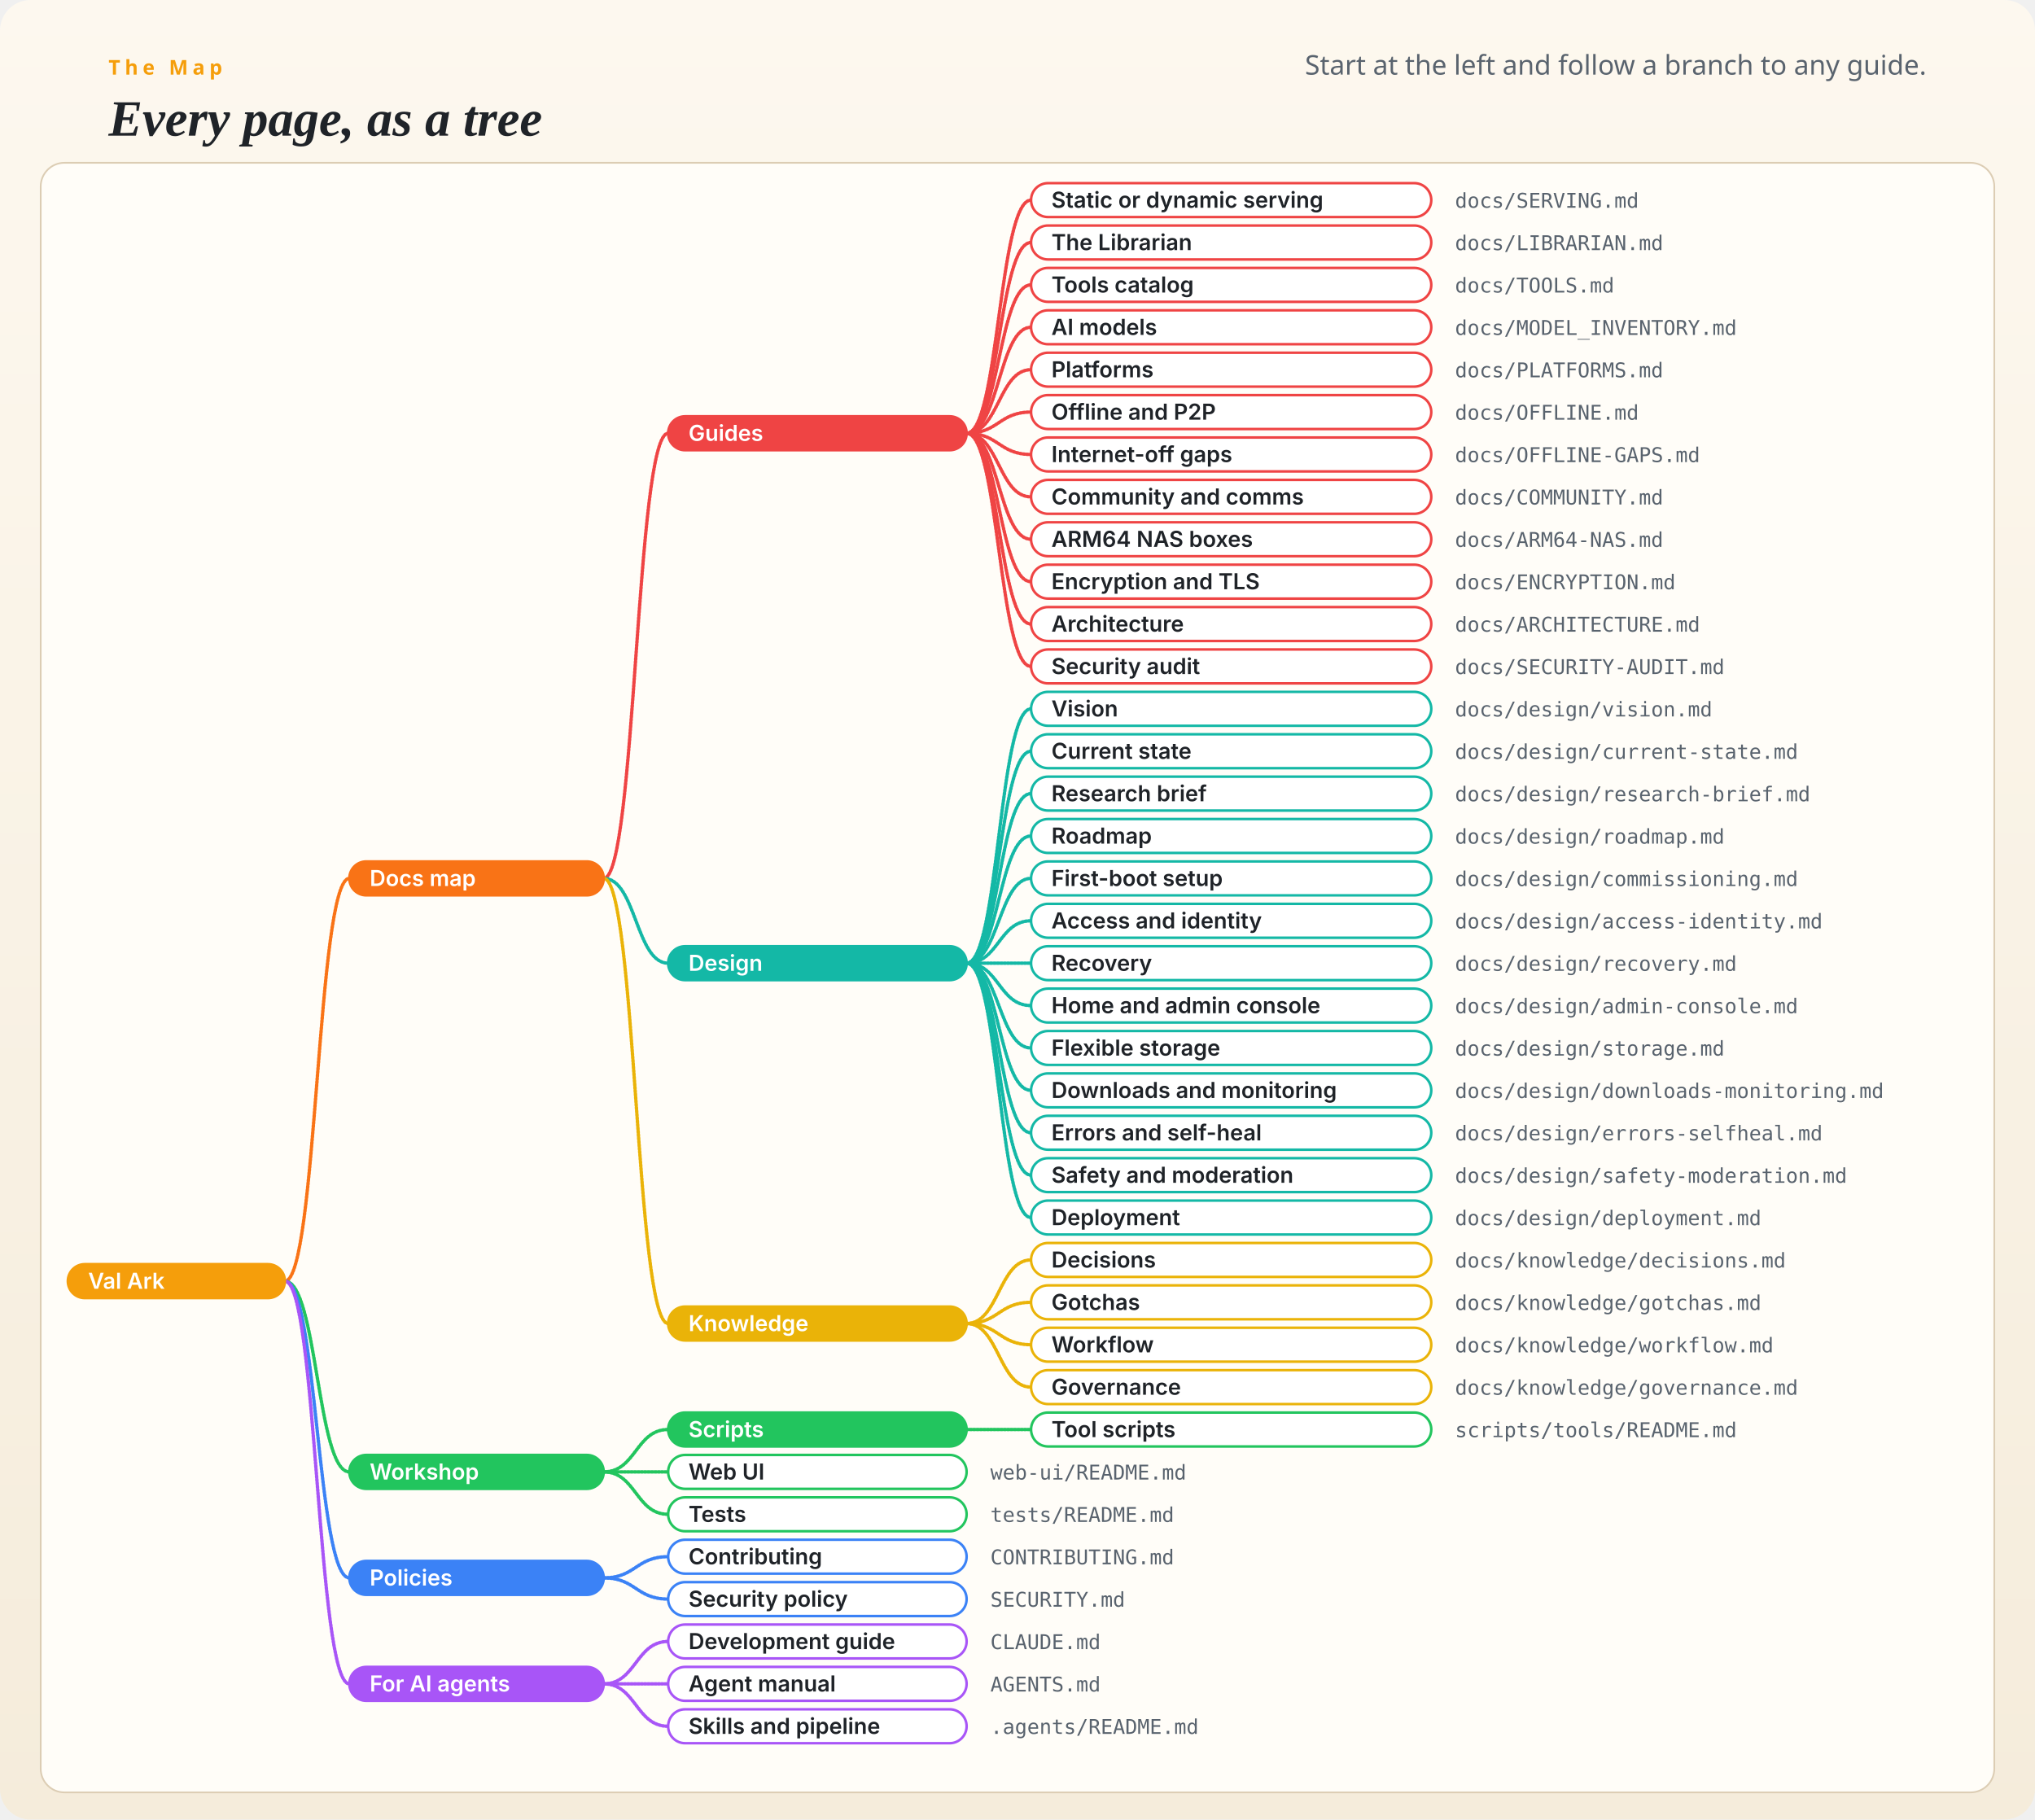
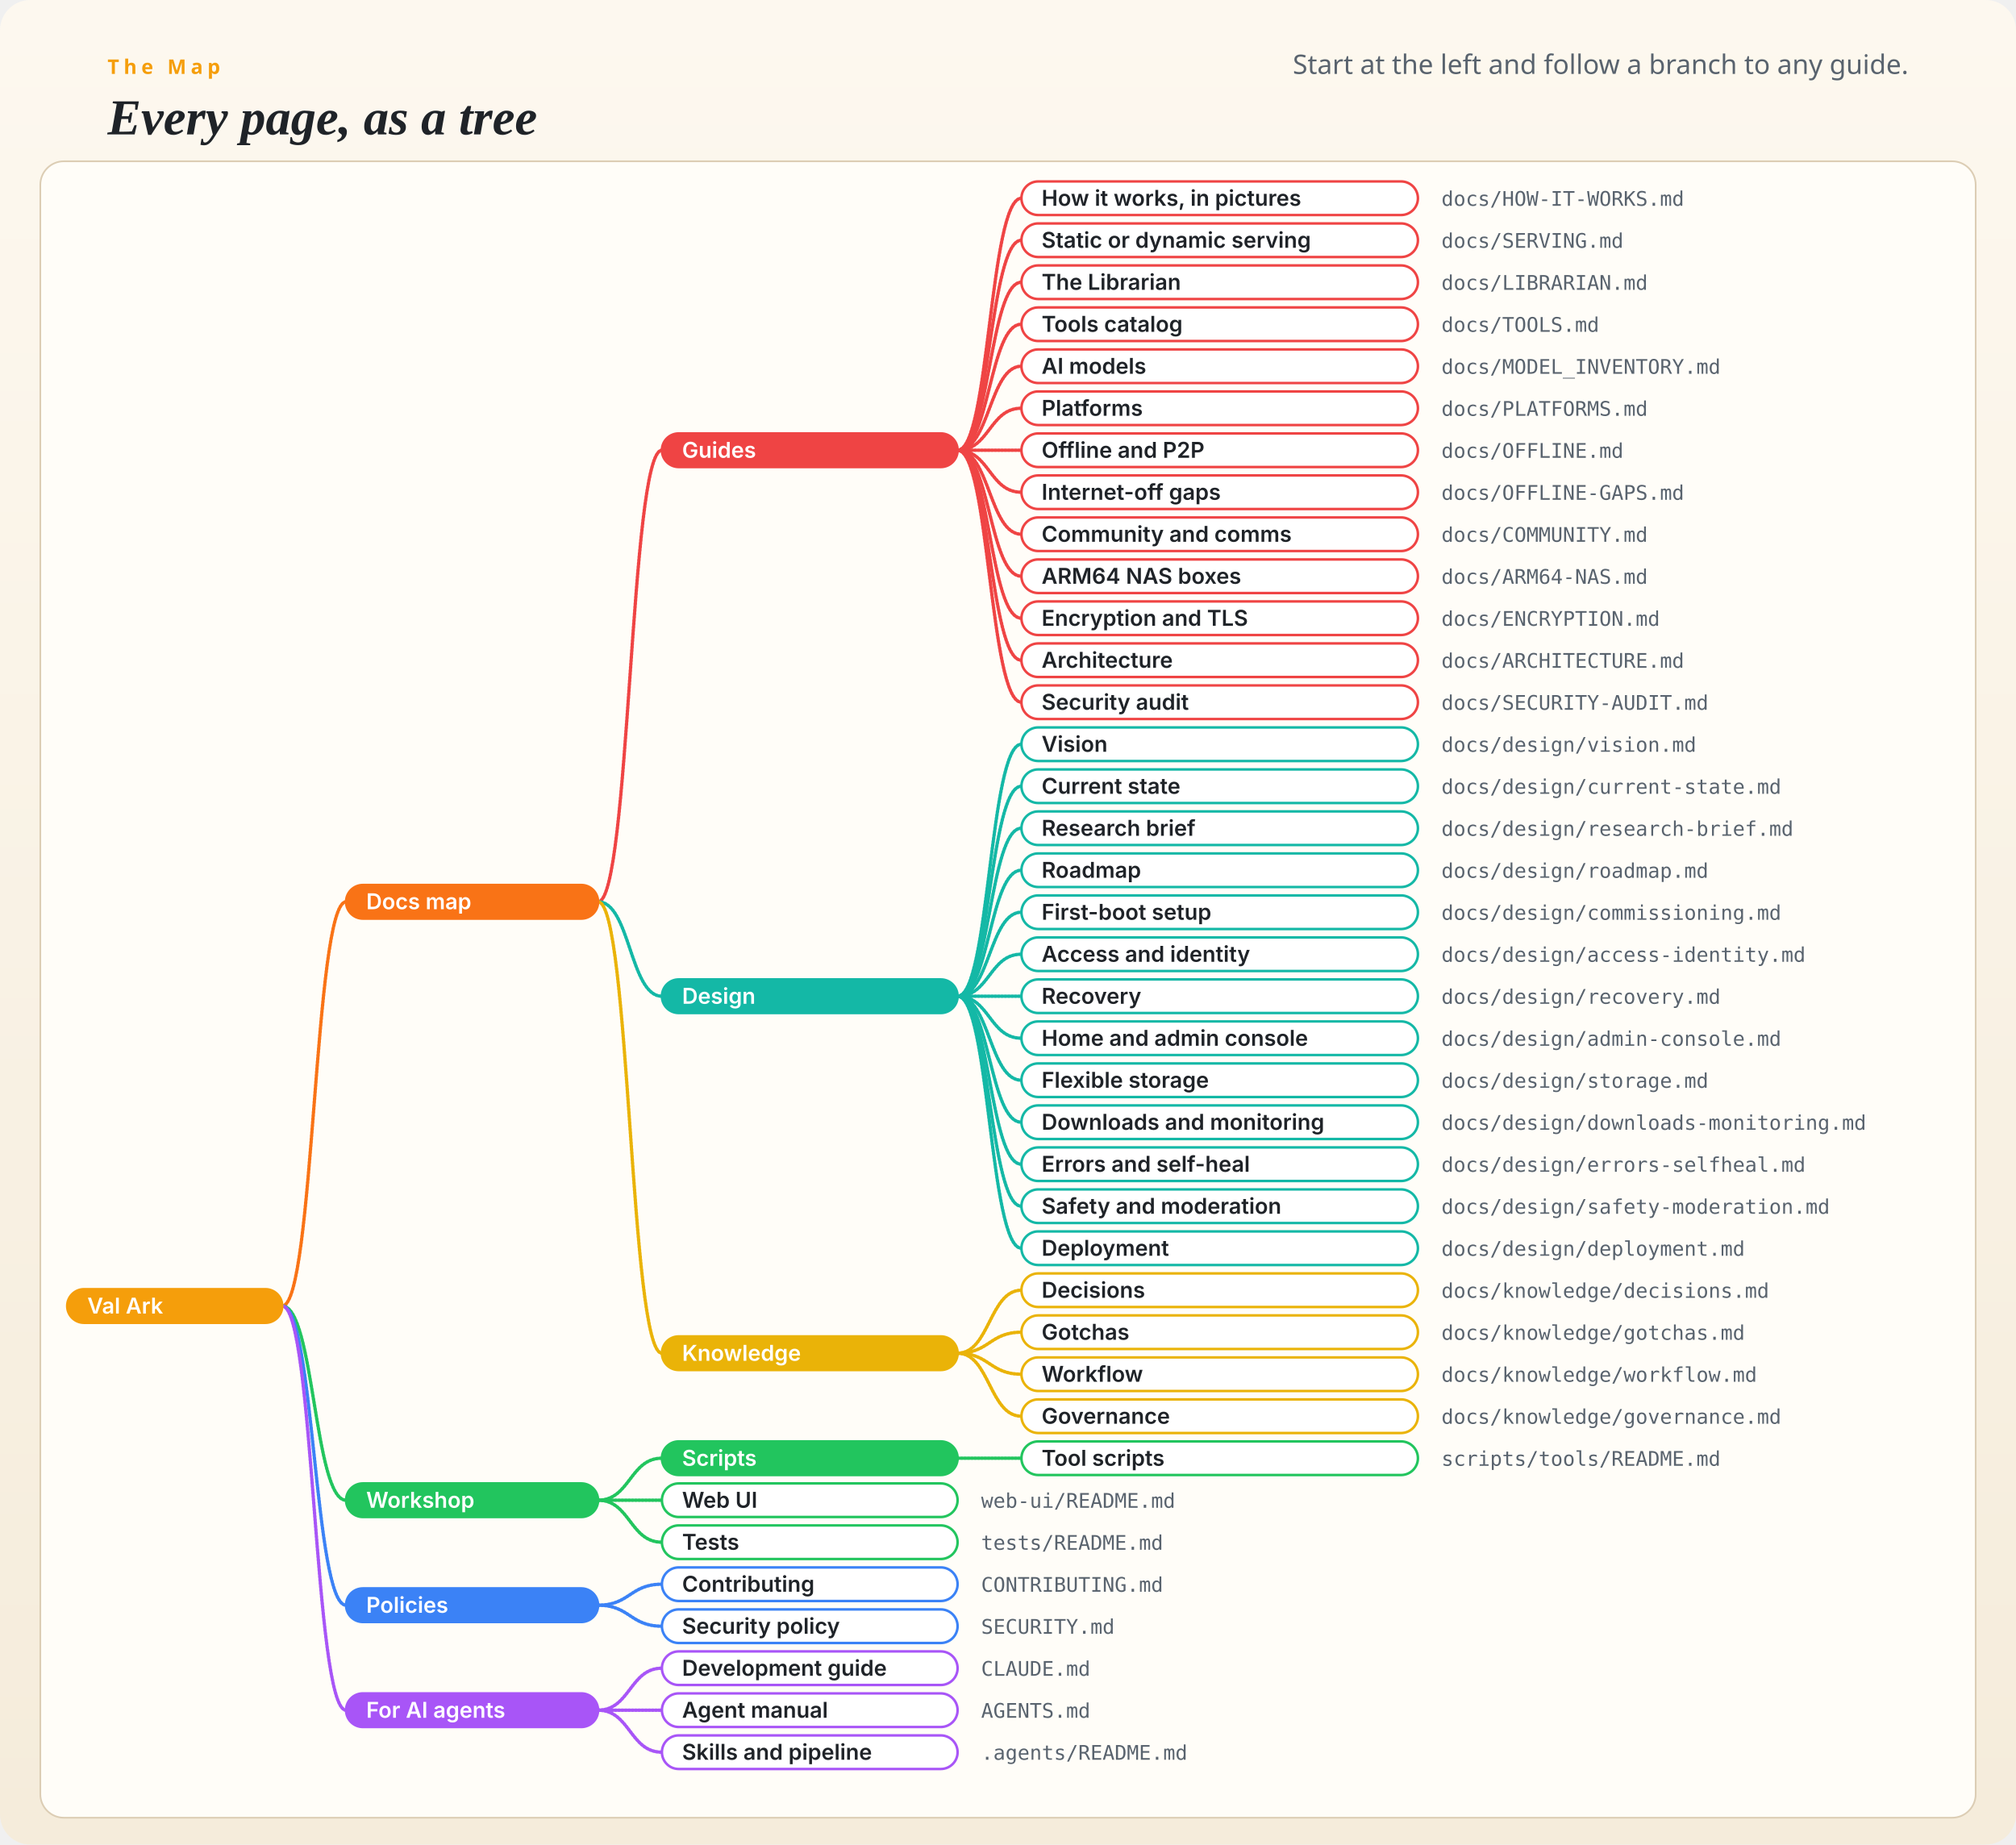
- <svg xmlns="http://www.w3.org/2000/svg" viewBox="0 0 1200 1073" width="1200" height="1073" role="img" aria-label="Val Ark: every page, as a tree">
+ <svg xmlns="http://www.w3.org/2000/svg" viewBox="0 0 1200 1098" width="1200" height="1098" role="img" aria-label="Val Ark: every page, as a tree">
  <defs>
    <linearGradient id="bg" x1="0" y1="0" x2="0" y2="1">
      <stop offset="0" stop-color="#fdf8ef" />
      <stop offset="1" stop-color="#f5ecdb" />
    </linearGradient>
  </defs>
  <style>
.nd{font:600 13px system-ui,-apple-system,'Segoe UI',sans-serif;fill:#1f2328}
.pa{font:12px ui-monospace,SFMono-Regular,Menlo,monospace;fill:#59636e}
.ch{font:700 12px system-ui,sans-serif;letter-spacing:.22em;fill:#f59e0b;text-transform:uppercase}
.tt{font:italic 600 30px Georgia,'Times New Roman',serif;fill:#1f2328}
.st{font:16px system-ui,sans-serif;fill:#59636e}
.br{fill:none;stroke-width:2;stroke-linecap:round;stroke-dasharray:1;animation:draw 0.7s ease-out both}
.pop{transform-box:fill-box;transform-origin:0 50%;animation:pop .55s cubic-bezier(.3,1.4,.5,1) both}
@keyframes draw{from{stroke-dashoffset:1}to{stroke-dashoffset:0}}
@keyframes pop{from{transform:scaleX(.05);opacity:0}to{transform:none;opacity:1}}
@media (prefers-reduced-motion:reduce){*{animation:none!important}}
</style>
-   <rect width="1200" height="1073" rx="18" fill="url(#bg)" />
-   <rect x="24" y="96" width="1152" height="961" rx="14" fill="#fffdf8" stroke="#dccdb4" />
+   <rect width="1200" height="1098" rx="18" fill="url(#bg)" />
+   <rect x="24" y="96" width="1152" height="986" rx="14" fill="#fffdf8" stroke="#dccdb4" />
  <text x="64" y="44" class="ch">The Map</text>
  <text x="64" y="80" class="tt">Every page, as a tree</text>
  <text x="1136" y="44" class="st" text-anchor="end">Start at the left and follow a branch to any guide.</text>
-   <path d="M570 255.5C589.0 255.5 589.0 118.0 608 118.0" pathLength="1" class="br" stroke="#ef4444" style="animation-delay:1.10s" />
-   <path d="M570 255.5C589.0 255.5 589.0 143.0 608 143.0" pathLength="1" class="br" stroke="#ef4444" style="animation-delay:1.10s" />
-   <path d="M570 255.5C589.0 255.5 589.0 168.0 608 168.0" pathLength="1" class="br" stroke="#ef4444" style="animation-delay:1.10s" />
-   <path d="M570 255.5C589.0 255.5 589.0 193.0 608 193.0" pathLength="1" class="br" stroke="#ef4444" style="animation-delay:1.10s" />
-   <path d="M570 255.5C589.0 255.5 589.0 218.0 608 218.0" pathLength="1" class="br" stroke="#ef4444" style="animation-delay:1.10s" />
-   <path d="M570 255.5C589.0 255.5 589.0 243.0 608 243.0" pathLength="1" class="br" stroke="#ef4444" style="animation-delay:1.10s" />
-   <path d="M570 255.5C589.0 255.5 589.0 268.0 608 268.0" pathLength="1" class="br" stroke="#ef4444" style="animation-delay:1.10s" />
-   <path d="M570 255.5C589.0 255.5 589.0 293.0 608 293.0" pathLength="1" class="br" stroke="#ef4444" style="animation-delay:1.10s" />
-   <path d="M570 255.5C589.0 255.5 589.0 318.0 608 318.0" pathLength="1" class="br" stroke="#ef4444" style="animation-delay:1.10s" />
-   <path d="M570 255.5C589.0 255.5 589.0 343.0 608 343.0" pathLength="1" class="br" stroke="#ef4444" style="animation-delay:1.10s" />
-   <path d="M570 255.5C589.0 255.5 589.0 368.0 608 368.0" pathLength="1" class="br" stroke="#ef4444" style="animation-delay:1.10s" />
-   <path d="M570 255.5C589.0 255.5 589.0 393.0 608 393.0" pathLength="1" class="br" stroke="#ef4444" style="animation-delay:1.10s" />
-   <path d="M570 568.0C589.0 568.0 589.0 418.0 608 418.0" pathLength="1" class="br" stroke="#14b8a6" style="animation-delay:1.10s" />
-   <path d="M570 568.0C589.0 568.0 589.0 443.0 608 443.0" pathLength="1" class="br" stroke="#14b8a6" style="animation-delay:1.10s" />
-   <path d="M570 568.0C589.0 568.0 589.0 468.0 608 468.0" pathLength="1" class="br" stroke="#14b8a6" style="animation-delay:1.10s" />
-   <path d="M570 568.0C589.0 568.0 589.0 493.0 608 493.0" pathLength="1" class="br" stroke="#14b8a6" style="animation-delay:1.10s" />
-   <path d="M570 568.0C589.0 568.0 589.0 518.0 608 518.0" pathLength="1" class="br" stroke="#14b8a6" style="animation-delay:1.10s" />
-   <path d="M570 568.0C589.0 568.0 589.0 543.0 608 543.0" pathLength="1" class="br" stroke="#14b8a6" style="animation-delay:1.10s" />
-   <path d="M570 568.0C589.0 568.0 589.0 568.0 608 568.0" pathLength="1" class="br" stroke="#14b8a6" style="animation-delay:1.10s" />
-   <path d="M570 568.0C589.0 568.0 589.0 593.0 608 593.0" pathLength="1" class="br" stroke="#14b8a6" style="animation-delay:1.10s" />
-   <path d="M570 568.0C589.0 568.0 589.0 618.0 608 618.0" pathLength="1" class="br" stroke="#14b8a6" style="animation-delay:1.10s" />
-   <path d="M570 568.0C589.0 568.0 589.0 643.0 608 643.0" pathLength="1" class="br" stroke="#14b8a6" style="animation-delay:1.10s" />
-   <path d="M570 568.0C589.0 568.0 589.0 668.0 608 668.0" pathLength="1" class="br" stroke="#14b8a6" style="animation-delay:1.10s" />
-   <path d="M570 568.0C589.0 568.0 589.0 693.0 608 693.0" pathLength="1" class="br" stroke="#14b8a6" style="animation-delay:1.10s" />
-   <path d="M570 568.0C589.0 568.0 589.0 718.0 608 718.0" pathLength="1" class="br" stroke="#14b8a6" style="animation-delay:1.10s" />
-   <path d="M570 780.5C589.0 780.5 589.0 743.0 608 743.0" pathLength="1" class="br" stroke="#eab308" style="animation-delay:1.10s" />
-   <path d="M570 780.5C589.0 780.5 589.0 768.0 608 768.0" pathLength="1" class="br" stroke="#eab308" style="animation-delay:1.10s" />
-   <path d="M570 780.5C589.0 780.5 589.0 793.0 608 793.0" pathLength="1" class="br" stroke="#eab308" style="animation-delay:1.10s" />
-   <path d="M570 780.5C589.0 780.5 589.0 818.0 608 818.0" pathLength="1" class="br" stroke="#eab308" style="animation-delay:1.10s" />
-   <path d="M356 518.0C375.0 518.0 375.0 255.5 394 255.5" pathLength="1" class="br" stroke="#ef4444" style="animation-delay:0.65s" />
-   <path d="M356 518.0C375.0 518.0 375.0 568.0 394 568.0" pathLength="1" class="br" stroke="#14b8a6" style="animation-delay:0.65s" />
-   <path d="M356 518.0C375.0 518.0 375.0 780.5 394 780.5" pathLength="1" class="br" stroke="#eab308" style="animation-delay:0.65s" />
-   <path d="M570 843.0C589.0 843.0 589.0 843.0 608 843.0" pathLength="1" class="br" stroke="#22c55e" style="animation-delay:1.10s" />
-   <path d="M356 868.0C375.0 868.0 375.0 843.0 394 843.0" pathLength="1" class="br" stroke="#22c55e" style="animation-delay:0.65s" />
-   <path d="M356 868.0C375.0 868.0 375.0 868.0 394 868.0" pathLength="1" class="br" stroke="#22c55e" style="animation-delay:0.65s" />
-   <path d="M356 868.0C375.0 868.0 375.0 893.0 394 893.0" pathLength="1" class="br" stroke="#22c55e" style="animation-delay:0.65s" />
-   <path d="M356 930.5C375.0 930.5 375.0 918.0 394 918.0" pathLength="1" class="br" stroke="#3b82f6" style="animation-delay:0.65s" />
-   <path d="M356 930.5C375.0 930.5 375.0 943.0 394 943.0" pathLength="1" class="br" stroke="#3b82f6" style="animation-delay:0.65s" />
-   <path d="M356 993.0C375.0 993.0 375.0 968.0 394 968.0" pathLength="1" class="br" stroke="#a855f7" style="animation-delay:0.65s" />
-   <path d="M356 993.0C375.0 993.0 375.0 993.0 394 993.0" pathLength="1" class="br" stroke="#a855f7" style="animation-delay:0.65s" />
-   <path d="M356 993.0C375.0 993.0 375.0 1018.0 394 1018.0" pathLength="1" class="br" stroke="#a855f7" style="animation-delay:0.65s" />
-   <path d="M168 755.5C187.0 755.5 187.0 518.0 206 518.0" pathLength="1" class="br" stroke="#f97316" style="animation-delay:0.20s" />
-   <path d="M168 755.5C187.0 755.5 187.0 868.0 206 868.0" pathLength="1" class="br" stroke="#22c55e" style="animation-delay:0.20s" />
-   <path d="M168 755.5C187.0 755.5 187.0 930.5 206 930.5" pathLength="1" class="br" stroke="#3b82f6" style="animation-delay:0.20s" />
-   <path d="M168 755.5C187.0 755.5 187.0 993.0 206 993.0" pathLength="1" class="br" stroke="#a855f7" style="animation-delay:0.20s" />
+   <path d="M570 268.0C589.0 268.0 589.0 118.0 608 118.0" pathLength="1" class="br" stroke="#ef4444" style="animation-delay:1.10s" />
+   <path d="M570 268.0C589.0 268.0 589.0 143.0 608 143.0" pathLength="1" class="br" stroke="#ef4444" style="animation-delay:1.10s" />
+   <path d="M570 268.0C589.0 268.0 589.0 168.0 608 168.0" pathLength="1" class="br" stroke="#ef4444" style="animation-delay:1.10s" />
+   <path d="M570 268.0C589.0 268.0 589.0 193.0 608 193.0" pathLength="1" class="br" stroke="#ef4444" style="animation-delay:1.10s" />
+   <path d="M570 268.0C589.0 268.0 589.0 218.0 608 218.0" pathLength="1" class="br" stroke="#ef4444" style="animation-delay:1.10s" />
+   <path d="M570 268.0C589.0 268.0 589.0 243.0 608 243.0" pathLength="1" class="br" stroke="#ef4444" style="animation-delay:1.10s" />
+   <path d="M570 268.0C589.0 268.0 589.0 268.0 608 268.0" pathLength="1" class="br" stroke="#ef4444" style="animation-delay:1.10s" />
+   <path d="M570 268.0C589.0 268.0 589.0 293.0 608 293.0" pathLength="1" class="br" stroke="#ef4444" style="animation-delay:1.10s" />
+   <path d="M570 268.0C589.0 268.0 589.0 318.0 608 318.0" pathLength="1" class="br" stroke="#ef4444" style="animation-delay:1.10s" />
+   <path d="M570 268.0C589.0 268.0 589.0 343.0 608 343.0" pathLength="1" class="br" stroke="#ef4444" style="animation-delay:1.10s" />
+   <path d="M570 268.0C589.0 268.0 589.0 368.0 608 368.0" pathLength="1" class="br" stroke="#ef4444" style="animation-delay:1.10s" />
+   <path d="M570 268.0C589.0 268.0 589.0 393.0 608 393.0" pathLength="1" class="br" stroke="#ef4444" style="animation-delay:1.10s" />
+   <path d="M570 268.0C589.0 268.0 589.0 418.0 608 418.0" pathLength="1" class="br" stroke="#ef4444" style="animation-delay:1.10s" />
+   <path d="M570 593.0C589.0 593.0 589.0 443.0 608 443.0" pathLength="1" class="br" stroke="#14b8a6" style="animation-delay:1.10s" />
+   <path d="M570 593.0C589.0 593.0 589.0 468.0 608 468.0" pathLength="1" class="br" stroke="#14b8a6" style="animation-delay:1.10s" />
+   <path d="M570 593.0C589.0 593.0 589.0 493.0 608 493.0" pathLength="1" class="br" stroke="#14b8a6" style="animation-delay:1.10s" />
+   <path d="M570 593.0C589.0 593.0 589.0 518.0 608 518.0" pathLength="1" class="br" stroke="#14b8a6" style="animation-delay:1.10s" />
+   <path d="M570 593.0C589.0 593.0 589.0 543.0 608 543.0" pathLength="1" class="br" stroke="#14b8a6" style="animation-delay:1.10s" />
+   <path d="M570 593.0C589.0 593.0 589.0 568.0 608 568.0" pathLength="1" class="br" stroke="#14b8a6" style="animation-delay:1.10s" />
+   <path d="M570 593.0C589.0 593.0 589.0 593.0 608 593.0" pathLength="1" class="br" stroke="#14b8a6" style="animation-delay:1.10s" />
+   <path d="M570 593.0C589.0 593.0 589.0 618.0 608 618.0" pathLength="1" class="br" stroke="#14b8a6" style="animation-delay:1.10s" />
+   <path d="M570 593.0C589.0 593.0 589.0 643.0 608 643.0" pathLength="1" class="br" stroke="#14b8a6" style="animation-delay:1.10s" />
+   <path d="M570 593.0C589.0 593.0 589.0 668.0 608 668.0" pathLength="1" class="br" stroke="#14b8a6" style="animation-delay:1.10s" />
+   <path d="M570 593.0C589.0 593.0 589.0 693.0 608 693.0" pathLength="1" class="br" stroke="#14b8a6" style="animation-delay:1.10s" />
+   <path d="M570 593.0C589.0 593.0 589.0 718.0 608 718.0" pathLength="1" class="br" stroke="#14b8a6" style="animation-delay:1.10s" />
+   <path d="M570 593.0C589.0 593.0 589.0 743.0 608 743.0" pathLength="1" class="br" stroke="#14b8a6" style="animation-delay:1.10s" />
+   <path d="M570 805.5C589.0 805.5 589.0 768.0 608 768.0" pathLength="1" class="br" stroke="#eab308" style="animation-delay:1.10s" />
+   <path d="M570 805.5C589.0 805.5 589.0 793.0 608 793.0" pathLength="1" class="br" stroke="#eab308" style="animation-delay:1.10s" />
+   <path d="M570 805.5C589.0 805.5 589.0 818.0 608 818.0" pathLength="1" class="br" stroke="#eab308" style="animation-delay:1.10s" />
+   <path d="M570 805.5C589.0 805.5 589.0 843.0 608 843.0" pathLength="1" class="br" stroke="#eab308" style="animation-delay:1.10s" />
+   <path d="M356 536.8C375.0 536.8 375.0 268.0 394 268.0" pathLength="1" class="br" stroke="#ef4444" style="animation-delay:0.65s" />
+   <path d="M356 536.8C375.0 536.8 375.0 593.0 394 593.0" pathLength="1" class="br" stroke="#14b8a6" style="animation-delay:0.65s" />
+   <path d="M356 536.8C375.0 536.8 375.0 805.5 394 805.5" pathLength="1" class="br" stroke="#eab308" style="animation-delay:0.65s" />
+   <path d="M570 868.0C589.0 868.0 589.0 868.0 608 868.0" pathLength="1" class="br" stroke="#22c55e" style="animation-delay:1.10s" />
+   <path d="M356 893.0C375.0 893.0 375.0 868.0 394 868.0" pathLength="1" class="br" stroke="#22c55e" style="animation-delay:0.65s" />
+   <path d="M356 893.0C375.0 893.0 375.0 893.0 394 893.0" pathLength="1" class="br" stroke="#22c55e" style="animation-delay:0.65s" />
+   <path d="M356 893.0C375.0 893.0 375.0 918.0 394 918.0" pathLength="1" class="br" stroke="#22c55e" style="animation-delay:0.65s" />
+   <path d="M356 955.5C375.0 955.5 375.0 943.0 394 943.0" pathLength="1" class="br" stroke="#3b82f6" style="animation-delay:0.65s" />
+   <path d="M356 955.5C375.0 955.5 375.0 968.0 394 968.0" pathLength="1" class="br" stroke="#3b82f6" style="animation-delay:0.65s" />
+   <path d="M356 1018.0C375.0 1018.0 375.0 993.0 394 993.0" pathLength="1" class="br" stroke="#a855f7" style="animation-delay:0.65s" />
+   <path d="M356 1018.0C375.0 1018.0 375.0 1018.0 394 1018.0" pathLength="1" class="br" stroke="#a855f7" style="animation-delay:0.65s" />
+   <path d="M356 1018.0C375.0 1018.0 375.0 1043.0 394 1043.0" pathLength="1" class="br" stroke="#a855f7" style="animation-delay:0.65s" />
+   <path d="M168 777.4C187.0 777.4 187.0 536.8 206 536.8" pathLength="1" class="br" stroke="#f97316" style="animation-delay:0.20s" />
+   <path d="M168 777.4C187.0 777.4 187.0 893.0 206 893.0" pathLength="1" class="br" stroke="#22c55e" style="animation-delay:0.20s" />
+   <path d="M168 777.4C187.0 777.4 187.0 955.5 206 955.5" pathLength="1" class="br" stroke="#3b82f6" style="animation-delay:0.20s" />
+   <path d="M168 777.4C187.0 777.4 187.0 1018.0 206 1018.0" pathLength="1" class="br" stroke="#a855f7" style="animation-delay:0.20s" />
  <g class="pop" style="animation-delay:0.31s">
-     <rect x="40" y="745.5" width="128" height="20" rx="10" fill="#f59e0b" stroke="#f59e0b" stroke-width="1.5" />
-     <text x="52" y="760.0" class="nd" style="fill:#fff">Val Ark</text>
-   </g>
-   <g class="pop" style="animation-delay:0.69s">
-     <rect x="206" y="508.0" width="150" height="20" rx="10" fill="#f97316" stroke="#f97316" stroke-width="1.5" />
-     <text x="218" y="522.5" class="nd" style="fill:#fff">Docs map</text>
+     <rect x="40" y="767.4" width="128" height="20" rx="10" fill="#f59e0b" stroke="#f59e0b" stroke-width="1.5" />
+     <text x="52" y="781.9" class="nd" style="fill:#fff">Val Ark</text>
+   </g>
+   <g class="pop" style="animation-delay:0.70s">
+     <rect x="206" y="526.8" width="150" height="20" rx="10" fill="#f97316" stroke="#f97316" stroke-width="1.5" />
+     <text x="218" y="541.2" class="nd" style="fill:#fff">Docs map</text>
  </g>
  <g class="pop" style="animation-delay:0.79s">
-     <rect x="206" y="858.0" width="150" height="20" rx="10" fill="#22c55e" stroke="#22c55e" stroke-width="1.5" />
-     <text x="218" y="872.5" class="nd" style="fill:#fff">Workshop</text>
+     <rect x="206" y="883.0" width="150" height="20" rx="10" fill="#22c55e" stroke="#22c55e" stroke-width="1.5" />
+     <text x="218" y="897.5" class="nd" style="fill:#fff">Workshop</text>
  </g>
  <g class="pop" style="animation-delay:0.81s">
-     <rect x="206" y="920.5" width="150" height="20" rx="10" fill="#3b82f6" stroke="#3b82f6" stroke-width="1.5" />
-     <text x="218" y="935.0" class="nd" style="fill:#fff">Policies</text>
+     <rect x="206" y="945.5" width="150" height="20" rx="10" fill="#3b82f6" stroke="#3b82f6" stroke-width="1.5" />
+     <text x="218" y="960.0" class="nd" style="fill:#fff">Policies</text>
  </g>
  <g class="pop" style="animation-delay:0.83s">
-     <rect x="206" y="983.0" width="150" height="20" rx="10" fill="#a855f7" stroke="#a855f7" stroke-width="1.5" />
-     <text x="218" y="997.5" class="nd" style="fill:#fff">For AI agents</text>
+     <rect x="206" y="1008.0" width="150" height="20" rx="10" fill="#a855f7" stroke="#a855f7" stroke-width="1.5" />
+     <text x="218" y="1022.5" class="nd" style="fill:#fff">For AI agents</text>
  </g>
  <g class="pop" style="animation-delay:1.07s">
-     <rect x="394" y="245.5" width="176" height="20" rx="10" fill="#ef4444" stroke="#ef4444" stroke-width="1.5" />
-     <text x="406" y="260.0" class="nd" style="fill:#fff">Guides</text>
+     <rect x="394" y="258.0" width="176" height="20" rx="10" fill="#ef4444" stroke="#ef4444" stroke-width="1.5" />
+     <text x="406" y="272.5" class="nd" style="fill:#fff">Guides</text>
  </g>
  <g class="pop" style="animation-delay:1.16s">
-     <rect x="394" y="558.0" width="176" height="20" rx="10" fill="#14b8a6" stroke="#14b8a6" stroke-width="1.5" />
-     <text x="406" y="572.5" class="nd" style="fill:#fff">Design</text>
+     <rect x="394" y="583.0" width="176" height="20" rx="10" fill="#14b8a6" stroke="#14b8a6" stroke-width="1.5" />
+     <text x="406" y="597.5" class="nd" style="fill:#fff">Design</text>
  </g>
  <g class="pop" style="animation-delay:1.22s">
-     <rect x="394" y="770.5" width="176" height="20" rx="10" fill="#eab308" stroke="#eab308" stroke-width="1.5" />
-     <text x="406" y="785.0" class="nd" style="fill:#fff">Knowledge</text>
+     <rect x="394" y="795.5" width="176" height="20" rx="10" fill="#eab308" stroke="#eab308" stroke-width="1.5" />
+     <text x="406" y="810.0" class="nd" style="fill:#fff">Knowledge</text>
  </g>
  <g class="pop" style="animation-delay:1.24s">
-     <rect x="394" y="833.0" width="176" height="20" rx="10" fill="#22c55e" stroke="#22c55e" stroke-width="1.5" />
-     <text x="406" y="847.5" class="nd" style="fill:#fff">Scripts</text>
+     <rect x="394" y="858.0" width="176" height="20" rx="10" fill="#22c55e" stroke="#22c55e" stroke-width="1.5" />
+     <text x="406" y="872.5" class="nd" style="fill:#fff">Scripts</text>
  </g>
  <g class="pop" style="animation-delay:1.24s">
-     <rect x="394" y="858.0" width="176" height="20" rx="10" fill="#ffffff" stroke="#22c55e" stroke-width="1.5" />
-     <text x="406" y="872.5" class="nd" style="fill:#1f2328">Web UI</text>
-     <text x="584" y="872.5" class="pa">web-ui/README.md</text>
+     <rect x="394" y="883.0" width="176" height="20" rx="10" fill="#ffffff" stroke="#22c55e" stroke-width="1.5" />
+     <text x="406" y="897.5" class="nd" style="fill:#1f2328">Web UI</text>
+     <text x="584" y="897.5" class="pa">web-ui/README.md</text>
  </g>
  <g class="pop" style="animation-delay:1.25s">
-     <rect x="394" y="883.0" width="176" height="20" rx="10" fill="#ffffff" stroke="#22c55e" stroke-width="1.5" />
-     <text x="406" y="897.5" class="nd" style="fill:#1f2328">Tests</text>
-     <text x="584" y="897.5" class="pa">tests/README.md</text>
-   </g>
-   <g class="pop" style="animation-delay:1.26s">
-     <rect x="394" y="908.0" width="176" height="20" rx="10" fill="#ffffff" stroke="#3b82f6" stroke-width="1.5" />
-     <text x="406" y="922.5" class="nd" style="fill:#1f2328">Contributing</text>
-     <text x="584" y="922.5" class="pa">CONTRIBUTING.md</text>
+     <rect x="394" y="908.0" width="176" height="20" rx="10" fill="#ffffff" stroke="#22c55e" stroke-width="1.5" />
+     <text x="406" y="922.5" class="nd" style="fill:#1f2328">Tests</text>
+     <text x="584" y="922.5" class="pa">tests/README.md</text>
  </g>
  <g class="pop" style="animation-delay:1.26s">
    <rect x="394" y="933.0" width="176" height="20" rx="10" fill="#ffffff" stroke="#3b82f6" stroke-width="1.5" />
-     <text x="406" y="947.5" class="nd" style="fill:#1f2328">Security policy</text>
-     <text x="584" y="947.5" class="pa">SECURITY.md</text>
+     <text x="406" y="947.5" class="nd" style="fill:#1f2328">Contributing</text>
+     <text x="584" y="947.5" class="pa">CONTRIBUTING.md</text>
+   </g>
+   <g class="pop" style="animation-delay:1.26s">
+     <rect x="394" y="958.0" width="176" height="20" rx="10" fill="#ffffff" stroke="#3b82f6" stroke-width="1.5" />
+     <text x="406" y="972.5" class="nd" style="fill:#1f2328">Security policy</text>
+     <text x="584" y="972.5" class="pa">SECURITY.md</text>
  </g>
  <g class="pop" style="animation-delay:1.27s">
-     <rect x="394" y="958.0" width="176" height="20" rx="10" fill="#ffffff" stroke="#a855f7" stroke-width="1.5" />
-     <text x="406" y="972.5" class="nd" style="fill:#1f2328">Development guide</text>
-     <text x="584" y="972.5" class="pa">CLAUDE.md</text>
-   </g>
-   <g class="pop" style="animation-delay:1.28s">
    <rect x="394" y="983.0" width="176" height="20" rx="10" fill="#ffffff" stroke="#a855f7" stroke-width="1.5" />
-     <text x="406" y="997.5" class="nd" style="fill:#1f2328">Agent manual</text>
-     <text x="584" y="997.5" class="pa">AGENTS.md</text>
+     <text x="406" y="997.5" class="nd" style="fill:#1f2328">Development guide</text>
+     <text x="584" y="997.5" class="pa">CLAUDE.md</text>
  </g>
  <g class="pop" style="animation-delay:1.28s">
    <rect x="394" y="1008.0" width="176" height="20" rx="10" fill="#ffffff" stroke="#a855f7" stroke-width="1.5" />
-     <text x="406" y="1022.5" class="nd" style="fill:#1f2328">Skills and pipeline</text>
-     <text x="584" y="1022.5" class="pa">.agents/README.md</text>
+     <text x="406" y="1022.5" class="nd" style="fill:#1f2328">Agent manual</text>
+     <text x="584" y="1022.5" class="pa">AGENTS.md</text>
+   </g>
+   <g class="pop" style="animation-delay:1.28s">
+     <rect x="394" y="1033.0" width="176" height="20" rx="10" fill="#ffffff" stroke="#a855f7" stroke-width="1.5" />
+     <text x="406" y="1047.5" class="nd" style="fill:#1f2328">Skills and pipeline</text>
+     <text x="584" y="1047.5" class="pa">.agents/README.md</text>
  </g>
  <g class="pop" style="animation-delay:1.48s">
    <rect x="608" y="108.0" width="236" height="20" rx="10" fill="#ffffff" stroke="#ef4444" stroke-width="1.5" />
-     <text x="620" y="122.5" class="nd" style="fill:#1f2328">Static or dynamic serving</text>
-     <text x="858" y="122.5" class="pa">docs/SERVING.md</text>
+     <text x="620" y="122.5" class="nd" style="fill:#1f2328">How it works, in pictures</text>
+     <text x="858" y="122.5" class="pa">docs/HOW-IT-WORKS.md</text>
  </g>
  <g class="pop" style="animation-delay:1.49s">
    <rect x="608" y="133.0" width="236" height="20" rx="10" fill="#ffffff" stroke="#ef4444" stroke-width="1.5" />
-     <text x="620" y="147.5" class="nd" style="fill:#1f2328">The Librarian</text>
-     <text x="858" y="147.5" class="pa">docs/LIBRARIAN.md</text>
+     <text x="620" y="147.5" class="nd" style="fill:#1f2328">Static or dynamic serving</text>
+     <text x="858" y="147.5" class="pa">docs/SERVING.md</text>
  </g>
  <g class="pop" style="animation-delay:1.50s">
    <rect x="608" y="158.0" width="236" height="20" rx="10" fill="#ffffff" stroke="#ef4444" stroke-width="1.5" />
-     <text x="620" y="172.5" class="nd" style="fill:#1f2328">Tools catalog</text>
-     <text x="858" y="172.5" class="pa">docs/TOOLS.md</text>
+     <text x="620" y="172.5" class="nd" style="fill:#1f2328">The Librarian</text>
+     <text x="858" y="172.5" class="pa">docs/LIBRARIAN.md</text>
  </g>
  <g class="pop" style="animation-delay:1.50s">
    <rect x="608" y="183.0" width="236" height="20" rx="10" fill="#ffffff" stroke="#ef4444" stroke-width="1.5" />
-     <text x="620" y="197.5" class="nd" style="fill:#1f2328">AI models</text>
-     <text x="858" y="197.5" class="pa">docs/MODEL_INVENTORY.md</text>
+     <text x="620" y="197.5" class="nd" style="fill:#1f2328">Tools catalog</text>
+     <text x="858" y="197.5" class="pa">docs/TOOLS.md</text>
  </g>
  <g class="pop" style="animation-delay:1.51s">
    <rect x="608" y="208.0" width="236" height="20" rx="10" fill="#ffffff" stroke="#ef4444" stroke-width="1.5" />
-     <text x="620" y="222.5" class="nd" style="fill:#1f2328">Platforms</text>
-     <text x="858" y="222.5" class="pa">docs/PLATFORMS.md</text>
+     <text x="620" y="222.5" class="nd" style="fill:#1f2328">AI models</text>
+     <text x="858" y="222.5" class="pa">docs/MODEL_INVENTORY.md</text>
  </g>
  <g class="pop" style="animation-delay:1.52s">
    <rect x="608" y="233.0" width="236" height="20" rx="10" fill="#ffffff" stroke="#ef4444" stroke-width="1.5" />
-     <text x="620" y="247.5" class="nd" style="fill:#1f2328">Offline and P2P</text>
-     <text x="858" y="247.5" class="pa">docs/OFFLINE.md</text>
+     <text x="620" y="247.5" class="nd" style="fill:#1f2328">Platforms</text>
+     <text x="858" y="247.5" class="pa">docs/PLATFORMS.md</text>
  </g>
  <g class="pop" style="animation-delay:1.52s">
    <rect x="608" y="258.0" width="236" height="20" rx="10" fill="#ffffff" stroke="#ef4444" stroke-width="1.5" />
-     <text x="620" y="272.5" class="nd" style="fill:#1f2328">Internet-off gaps</text>
-     <text x="858" y="272.5" class="pa">docs/OFFLINE-GAPS.md</text>
+     <text x="620" y="272.5" class="nd" style="fill:#1f2328">Offline and P2P</text>
+     <text x="858" y="272.5" class="pa">docs/OFFLINE.md</text>
  </g>
  <g class="pop" style="animation-delay:1.53s">
    <rect x="608" y="283.0" width="236" height="20" rx="10" fill="#ffffff" stroke="#ef4444" stroke-width="1.5" />
-     <text x="620" y="297.5" class="nd" style="fill:#1f2328">Community and comms</text>
-     <text x="858" y="297.5" class="pa">docs/COMMUNITY.md</text>
+     <text x="620" y="297.5" class="nd" style="fill:#1f2328">Internet-off gaps</text>
+     <text x="858" y="297.5" class="pa">docs/OFFLINE-GAPS.md</text>
  </g>
  <g class="pop" style="animation-delay:1.54s">
    <rect x="608" y="308.0" width="236" height="20" rx="10" fill="#ffffff" stroke="#ef4444" stroke-width="1.5" />
-     <text x="620" y="322.5" class="nd" style="fill:#1f2328">ARM64 NAS boxes</text>
-     <text x="858" y="322.5" class="pa">docs/ARM64-NAS.md</text>
-   </g>
-   <g class="pop" style="animation-delay:1.55s">
+     <text x="620" y="322.5" class="nd" style="fill:#1f2328">Community and comms</text>
+     <text x="858" y="322.5" class="pa">docs/COMMUNITY.md</text>
+   </g>
+   <g class="pop" style="animation-delay:1.54s">
    <rect x="608" y="333.0" width="236" height="20" rx="10" fill="#ffffff" stroke="#ef4444" stroke-width="1.5" />
-     <text x="620" y="347.5" class="nd" style="fill:#1f2328">Encryption and TLS</text>
-     <text x="858" y="347.5" class="pa">docs/ENCRYPTION.md</text>
+     <text x="620" y="347.5" class="nd" style="fill:#1f2328">ARM64 NAS boxes</text>
+     <text x="858" y="347.5" class="pa">docs/ARM64-NAS.md</text>
  </g>
  <g class="pop" style="animation-delay:1.55s">
    <rect x="608" y="358.0" width="236" height="20" rx="10" fill="#ffffff" stroke="#ef4444" stroke-width="1.5" />
-     <text x="620" y="372.5" class="nd" style="fill:#1f2328">Architecture</text>
-     <text x="858" y="372.5" class="pa">docs/ARCHITECTURE.md</text>
+     <text x="620" y="372.5" class="nd" style="fill:#1f2328">Encryption and TLS</text>
+     <text x="858" y="372.5" class="pa">docs/ENCRYPTION.md</text>
  </g>
  <g class="pop" style="animation-delay:1.56s">
    <rect x="608" y="383.0" width="236" height="20" rx="10" fill="#ffffff" stroke="#ef4444" stroke-width="1.5" />
-     <text x="620" y="397.5" class="nd" style="fill:#1f2328">Security audit</text>
-     <text x="858" y="397.5" class="pa">docs/SECURITY-AUDIT.md</text>
-   </g>
-   <g class="pop" style="animation-delay:1.57s">
-     <rect x="608" y="408.0" width="236" height="20" rx="10" fill="#ffffff" stroke="#14b8a6" stroke-width="1.5" />
-     <text x="620" y="422.5" class="nd" style="fill:#1f2328">Vision</text>
-     <text x="858" y="422.5" class="pa">docs/design/vision.md</text>
+     <text x="620" y="397.5" class="nd" style="fill:#1f2328">Architecture</text>
+     <text x="858" y="397.5" class="pa">docs/ARCHITECTURE.md</text>
+   </g>
+   <g class="pop" style="animation-delay:1.56s">
+     <rect x="608" y="408.0" width="236" height="20" rx="10" fill="#ffffff" stroke="#ef4444" stroke-width="1.5" />
+     <text x="620" y="422.5" class="nd" style="fill:#1f2328">Security audit</text>
+     <text x="858" y="422.5" class="pa">docs/SECURITY-AUDIT.md</text>
  </g>
  <g class="pop" style="animation-delay:1.57s">
    <rect x="608" y="433.0" width="236" height="20" rx="10" fill="#ffffff" stroke="#14b8a6" stroke-width="1.5" />
-     <text x="620" y="447.5" class="nd" style="fill:#1f2328">Current state</text>
-     <text x="858" y="447.5" class="pa">docs/design/current-state.md</text>
+     <text x="620" y="447.5" class="nd" style="fill:#1f2328">Vision</text>
+     <text x="858" y="447.5" class="pa">docs/design/vision.md</text>
  </g>
  <g class="pop" style="animation-delay:1.58s">
    <rect x="608" y="458.0" width="236" height="20" rx="10" fill="#ffffff" stroke="#14b8a6" stroke-width="1.5" />
-     <text x="620" y="472.5" class="nd" style="fill:#1f2328">Research brief</text>
-     <text x="858" y="472.5" class="pa">docs/design/research-brief.md</text>
-   </g>
-   <g class="pop" style="animation-delay:1.59s">
+     <text x="620" y="472.5" class="nd" style="fill:#1f2328">Current state</text>
+     <text x="858" y="472.5" class="pa">docs/design/current-state.md</text>
+   </g>
+   <g class="pop" style="animation-delay:1.58s">
    <rect x="608" y="483.0" width="236" height="20" rx="10" fill="#ffffff" stroke="#14b8a6" stroke-width="1.5" />
-     <text x="620" y="497.5" class="nd" style="fill:#1f2328">Roadmap</text>
-     <text x="858" y="497.5" class="pa">docs/design/roadmap.md</text>
+     <text x="620" y="497.5" class="nd" style="fill:#1f2328">Research brief</text>
+     <text x="858" y="497.5" class="pa">docs/design/research-brief.md</text>
  </g>
  <g class="pop" style="animation-delay:1.59s">
    <rect x="608" y="508.0" width="236" height="20" rx="10" fill="#ffffff" stroke="#14b8a6" stroke-width="1.5" />
-     <text x="620" y="522.5" class="nd" style="fill:#1f2328">First-boot setup</text>
-     <text x="858" y="522.5" class="pa">docs/design/commissioning.md</text>
+     <text x="620" y="522.5" class="nd" style="fill:#1f2328">Roadmap</text>
+     <text x="858" y="522.5" class="pa">docs/design/roadmap.md</text>
  </g>
  <g class="pop" style="animation-delay:1.60s">
    <rect x="608" y="533.0" width="236" height="20" rx="10" fill="#ffffff" stroke="#14b8a6" stroke-width="1.5" />
-     <text x="620" y="547.5" class="nd" style="fill:#1f2328">Access and identity</text>
-     <text x="858" y="547.5" class="pa">docs/design/access-identity.md</text>
+     <text x="620" y="547.5" class="nd" style="fill:#1f2328">First-boot setup</text>
+     <text x="858" y="547.5" class="pa">docs/design/commissioning.md</text>
  </g>
  <g class="pop" style="animation-delay:1.61s">
    <rect x="608" y="558.0" width="236" height="20" rx="10" fill="#ffffff" stroke="#14b8a6" stroke-width="1.5" />
-     <text x="620" y="572.5" class="nd" style="fill:#1f2328">Recovery</text>
-     <text x="858" y="572.5" class="pa">docs/design/recovery.md</text>
-   </g>
-   <g class="pop" style="animation-delay:1.62s">
+     <text x="620" y="572.5" class="nd" style="fill:#1f2328">Access and identity</text>
+     <text x="858" y="572.5" class="pa">docs/design/access-identity.md</text>
+   </g>
+   <g class="pop" style="animation-delay:1.61s">
    <rect x="608" y="583.0" width="236" height="20" rx="10" fill="#ffffff" stroke="#14b8a6" stroke-width="1.5" />
-     <text x="620" y="597.5" class="nd" style="fill:#1f2328">Home and admin console</text>
-     <text x="858" y="597.5" class="pa">docs/design/admin-console.md</text>
+     <text x="620" y="597.5" class="nd" style="fill:#1f2328">Recovery</text>
+     <text x="858" y="597.5" class="pa">docs/design/recovery.md</text>
  </g>
  <g class="pop" style="animation-delay:1.62s">
    <rect x="608" y="608.0" width="236" height="20" rx="10" fill="#ffffff" stroke="#14b8a6" stroke-width="1.5" />
-     <text x="620" y="622.5" class="nd" style="fill:#1f2328">Flexible storage</text>
-     <text x="858" y="622.5" class="pa">docs/design/storage.md</text>
+     <text x="620" y="622.5" class="nd" style="fill:#1f2328">Home and admin console</text>
+     <text x="858" y="622.5" class="pa">docs/design/admin-console.md</text>
  </g>
  <g class="pop" style="animation-delay:1.63s">
    <rect x="608" y="633.0" width="236" height="20" rx="10" fill="#ffffff" stroke="#14b8a6" stroke-width="1.5" />
-     <text x="620" y="647.5" class="nd" style="fill:#1f2328">Downloads and monitoring</text>
-     <text x="858" y="647.5" class="pa">docs/design/downloads-monitoring.md</text>
-   </g>
-   <g class="pop" style="animation-delay:1.64s">
+     <text x="620" y="647.5" class="nd" style="fill:#1f2328">Flexible storage</text>
+     <text x="858" y="647.5" class="pa">docs/design/storage.md</text>
+   </g>
+   <g class="pop" style="animation-delay:1.63s">
    <rect x="608" y="658.0" width="236" height="20" rx="10" fill="#ffffff" stroke="#14b8a6" stroke-width="1.5" />
-     <text x="620" y="672.5" class="nd" style="fill:#1f2328">Errors and self-heal</text>
-     <text x="858" y="672.5" class="pa">docs/design/errors-selfheal.md</text>
+     <text x="620" y="672.5" class="nd" style="fill:#1f2328">Downloads and monitoring</text>
+     <text x="858" y="672.5" class="pa">docs/design/downloads-monitoring.md</text>
  </g>
  <g class="pop" style="animation-delay:1.64s">
    <rect x="608" y="683.0" width="236" height="20" rx="10" fill="#ffffff" stroke="#14b8a6" stroke-width="1.5" />
-     <text x="620" y="697.5" class="nd" style="fill:#1f2328">Safety and moderation</text>
-     <text x="858" y="697.5" class="pa">docs/design/safety-moderation.md</text>
+     <text x="620" y="697.5" class="nd" style="fill:#1f2328">Errors and self-heal</text>
+     <text x="858" y="697.5" class="pa">docs/design/errors-selfheal.md</text>
  </g>
  <g class="pop" style="animation-delay:1.65s">
    <rect x="608" y="708.0" width="236" height="20" rx="10" fill="#ffffff" stroke="#14b8a6" stroke-width="1.5" />
-     <text x="620" y="722.5" class="nd" style="fill:#1f2328">Deployment</text>
-     <text x="858" y="722.5" class="pa">docs/design/deployment.md</text>
-   </g>
-   <g class="pop" style="animation-delay:1.66s">
-     <rect x="608" y="733.0" width="236" height="20" rx="10" fill="#ffffff" stroke="#eab308" stroke-width="1.5" />
-     <text x="620" y="747.5" class="nd" style="fill:#1f2328">Decisions</text>
-     <text x="858" y="747.5" class="pa">docs/knowledge/decisions.md</text>
+     <text x="620" y="722.5" class="nd" style="fill:#1f2328">Safety and moderation</text>
+     <text x="858" y="722.5" class="pa">docs/design/safety-moderation.md</text>
+   </g>
+   <g class="pop" style="animation-delay:1.65s">
+     <rect x="608" y="733.0" width="236" height="20" rx="10" fill="#ffffff" stroke="#14b8a6" stroke-width="1.5" />
+     <text x="620" y="747.5" class="nd" style="fill:#1f2328">Deployment</text>
+     <text x="858" y="747.5" class="pa">docs/design/deployment.md</text>
  </g>
  <g class="pop" style="animation-delay:1.66s">
    <rect x="608" y="758.0" width="236" height="20" rx="10" fill="#ffffff" stroke="#eab308" stroke-width="1.5" />
-     <text x="620" y="772.5" class="nd" style="fill:#1f2328">Gotchas</text>
-     <text x="858" y="772.5" class="pa">docs/knowledge/gotchas.md</text>
+     <text x="620" y="772.5" class="nd" style="fill:#1f2328">Decisions</text>
+     <text x="858" y="772.5" class="pa">docs/knowledge/decisions.md</text>
  </g>
  <g class="pop" style="animation-delay:1.67s">
    <rect x="608" y="783.0" width="236" height="20" rx="10" fill="#ffffff" stroke="#eab308" stroke-width="1.5" />
-     <text x="620" y="797.5" class="nd" style="fill:#1f2328">Workflow</text>
-     <text x="858" y="797.5" class="pa">docs/knowledge/workflow.md</text>
+     <text x="620" y="797.5" class="nd" style="fill:#1f2328">Gotchas</text>
+     <text x="858" y="797.5" class="pa">docs/knowledge/gotchas.md</text>
+   </g>
+   <g class="pop" style="animation-delay:1.67s">
+     <rect x="608" y="808.0" width="236" height="20" rx="10" fill="#ffffff" stroke="#eab308" stroke-width="1.5" />
+     <text x="620" y="822.5" class="nd" style="fill:#1f2328">Workflow</text>
+     <text x="858" y="822.5" class="pa">docs/knowledge/workflow.md</text>
  </g>
  <g class="pop" style="animation-delay:1.68s">
-     <rect x="608" y="808.0" width="236" height="20" rx="10" fill="#ffffff" stroke="#eab308" stroke-width="1.5" />
-     <text x="620" y="822.5" class="nd" style="fill:#1f2328">Governance</text>
-     <text x="858" y="822.5" class="pa">docs/knowledge/governance.md</text>
+     <rect x="608" y="833.0" width="236" height="20" rx="10" fill="#ffffff" stroke="#eab308" stroke-width="1.5" />
+     <text x="620" y="847.5" class="nd" style="fill:#1f2328">Governance</text>
+     <text x="858" y="847.5" class="pa">docs/knowledge/governance.md</text>
  </g>
  <g class="pop" style="animation-delay:1.69s">
-     <rect x="608" y="833.0" width="236" height="20" rx="10" fill="#ffffff" stroke="#22c55e" stroke-width="1.5" />
-     <text x="620" y="847.5" class="nd" style="fill:#1f2328">Tool scripts</text>
-     <text x="858" y="847.5" class="pa">scripts/tools/README.md</text>
+     <rect x="608" y="858.0" width="236" height="20" rx="10" fill="#ffffff" stroke="#22c55e" stroke-width="1.5" />
+     <text x="620" y="872.5" class="nd" style="fill:#1f2328">Tool scripts</text>
+     <text x="858" y="872.5" class="pa">scripts/tools/README.md</text>
  </g>
</svg>
